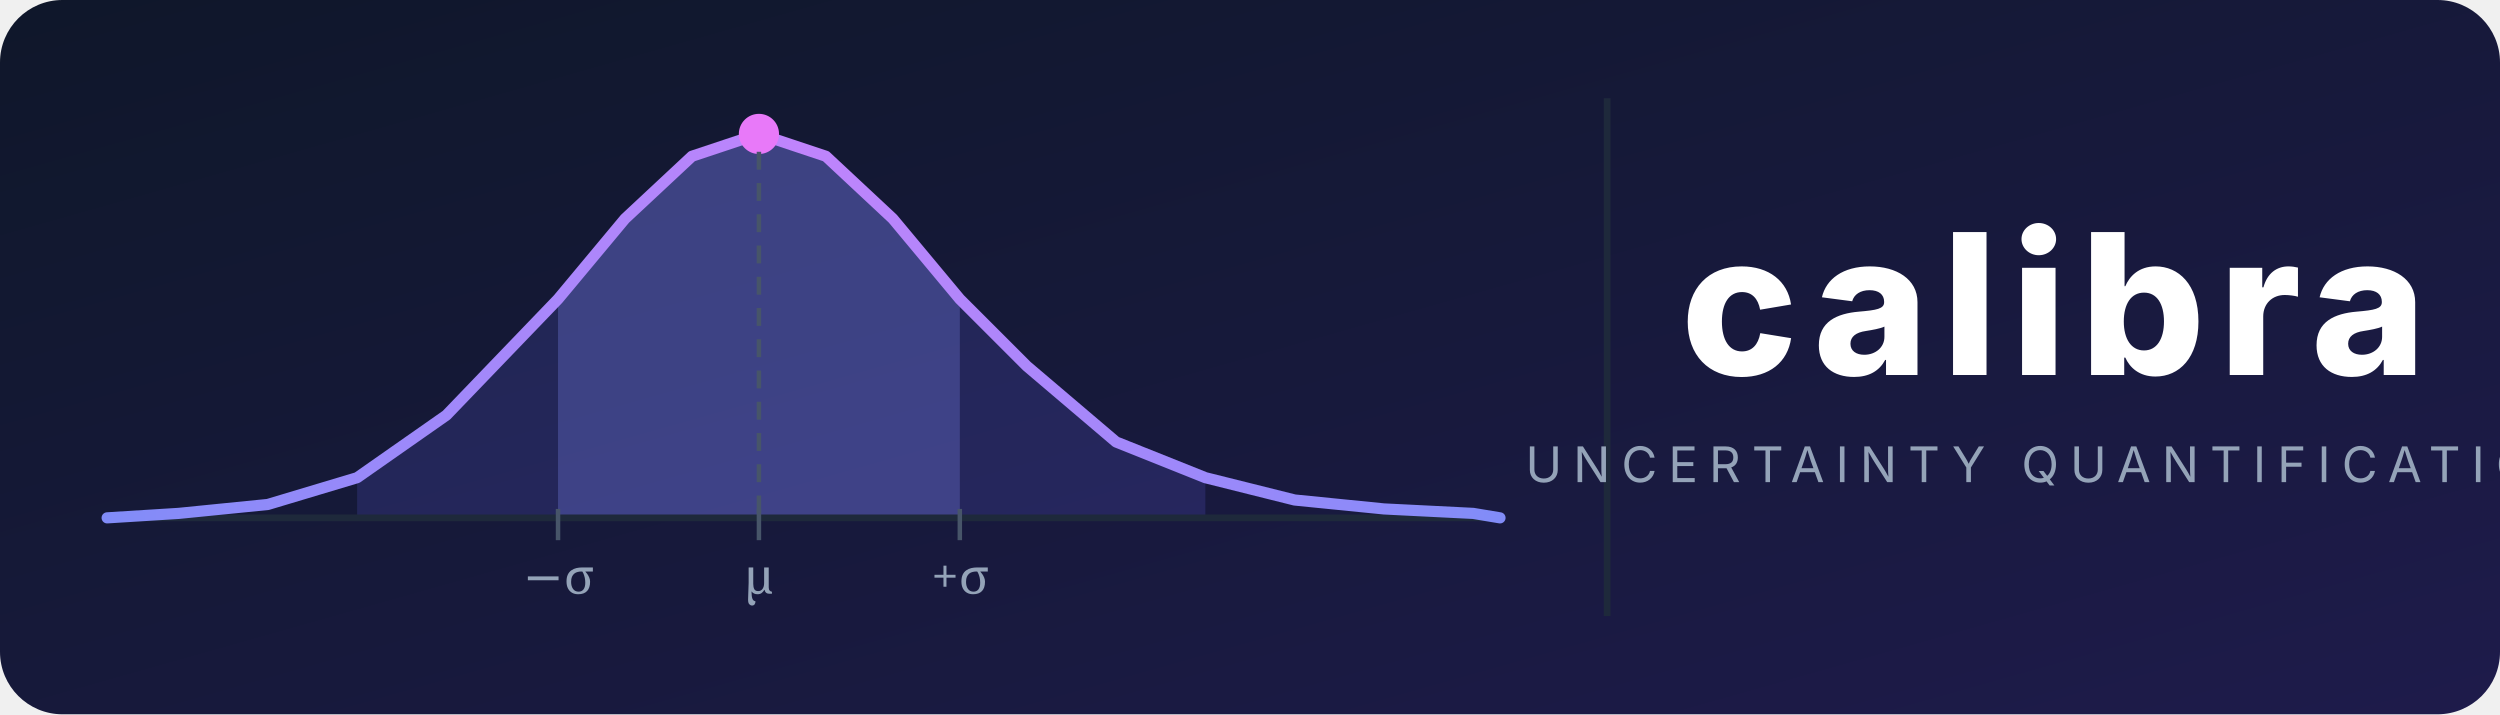
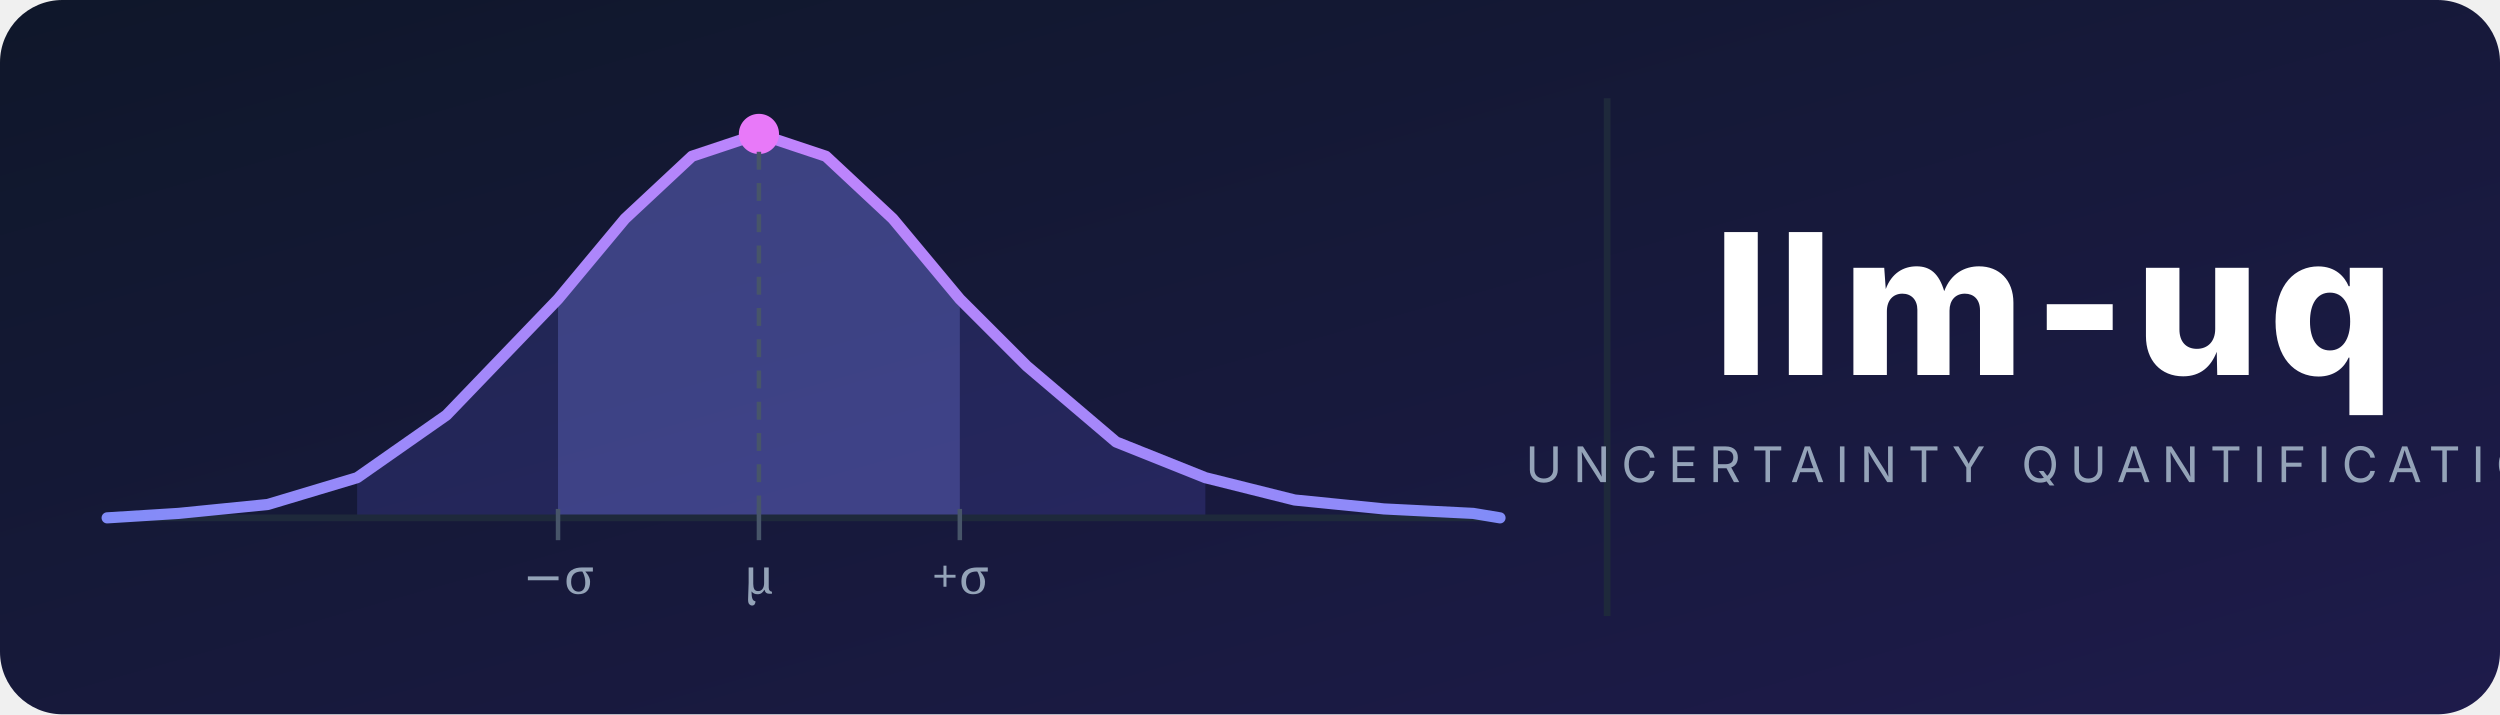
<svg xmlns="http://www.w3.org/2000/svg" viewBox="0 0 560 160" width="560" height="160">
  <defs>
    <linearGradient id="bgGrad" x1="0%" y1="0%" x2="100%" y2="100%">
      <stop offset="0%" stop-color="#0f172a" />
      <stop offset="100%" stop-color="#1e1b4b" />
    </linearGradient>
    <linearGradient id="curveGrad" x1="0%" y1="0%" x2="100%" y2="0%">
      <stop offset="0%" stop-color="#818cf8" />
      <stop offset="50%" stop-color="#c084fc" />
      <stop offset="100%" stop-color="#818cf8" />
    </linearGradient>
  </defs>
  <rect width="560" height="160" rx="14" fill="url(#bgGrad)" />
  <polygon points="80,107 100,93 125,67 140,49 155,35 170,30 185,35 200,49 215,67 230,82 250,99 270,107 270,116 80,116" fill="#6366f1" opacity="0.18" />
  <polygon points="125,67 140,49 155,35 170,30 185,35 200,49 215,67 215,116 125,116" fill="#818cf8" opacity="0.28" />
  <line x1="24" y1="116" x2="336" y2="116" stroke="#1e293b" stroke-width="1.5" />
  <polyline points="24,116 40,115 60,113 80,107 100,93 125,67 140,49 155,35 170,30 185,35 200,49 215,67 230,82 250,99 270,107 290,112 310,114 330,115 336,116" fill="none" stroke="url(#curveGrad)" stroke-width="2.5" stroke-linecap="round" stroke-linejoin="round" />
  <circle cx="170" cy="30" r="4.5" fill="#e879f9" />
  <line x1="170" y1="34" x2="170" y2="116" stroke="#475569" stroke-width="1" stroke-dasharray="4,3" />
  <line x1="125" y1="114" x2="125" y2="121" stroke="#475569" stroke-width="1" />
  <text x="125" y="133" text-anchor="middle" font-family="Georgia, serif" font-size="11" fill="#94a3b8">−σ</text>
  <line x1="170" y1="114" x2="170" y2="121" stroke="#475569" stroke-width="1" />
  <text x="170" y="133" text-anchor="middle" font-family="Georgia, serif" font-size="11" fill="#94a3b8">μ</text>
  <line x1="215" y1="114" x2="215" y2="121" stroke="#475569" stroke-width="1" />
  <text x="215" y="133" text-anchor="middle" font-family="Georgia, serif" font-size="11" fill="#94a3b8">+σ</text>
  <line x1="360" y1="22" x2="360" y2="138" stroke="#1e293b" stroke-width="1.5" />
-   <text x="460" y="84" text-anchor="middle" font-family="system-ui, -apple-system, BlinkMacSystemFont, 'Segoe UI', sans-serif" font-size="44" font-weight="800" fill="white" letter-spacing="3">calibra</text>
+   <text x="460" y="84" text-anchor="middle" font-family="system-ui, -apple-system, BlinkMacSystemFont, 'Segoe UI', sans-serif" font-size="44" font-weight="800" fill="white" letter-spacing="2">llm-uq</text>
  <text x="460" y="108" text-anchor="middle" font-family="system-ui, -apple-system, BlinkMacSystemFont, 'Segoe UI', sans-serif" font-size="11" fill="#94a3b8" letter-spacing="2.5">UNCERTAINTY QUANTIFICATION</text>
</svg>
